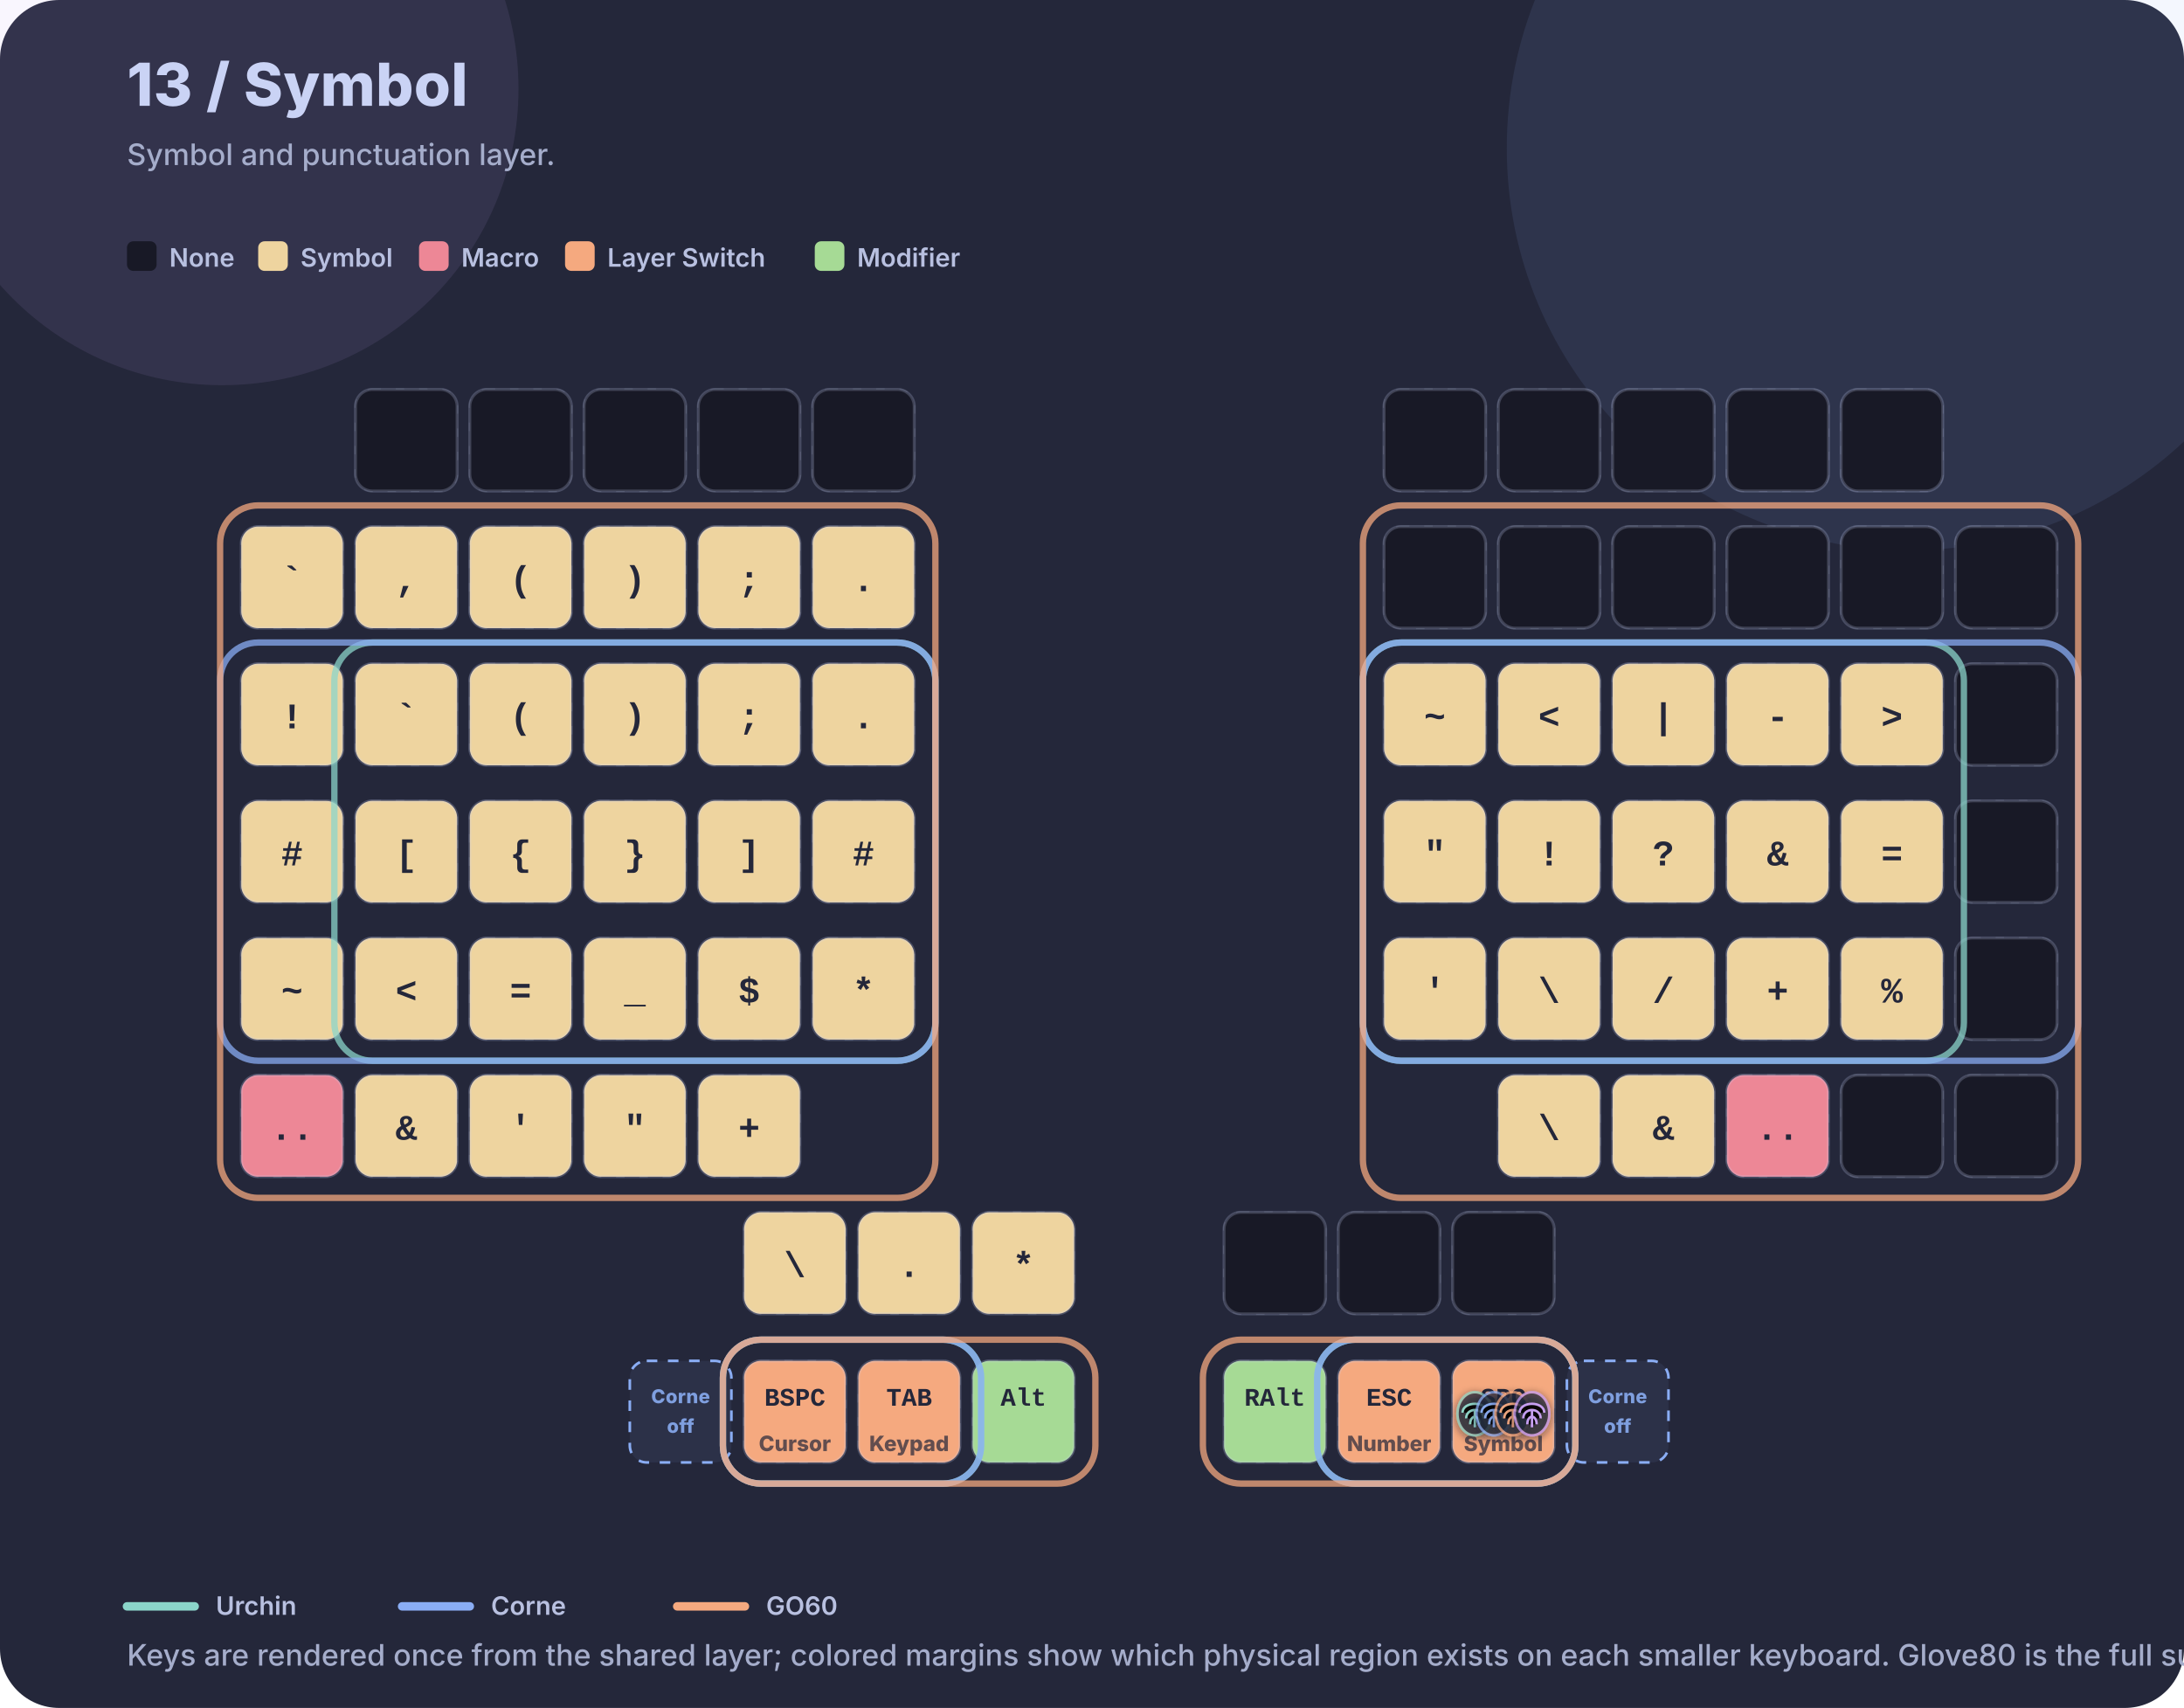
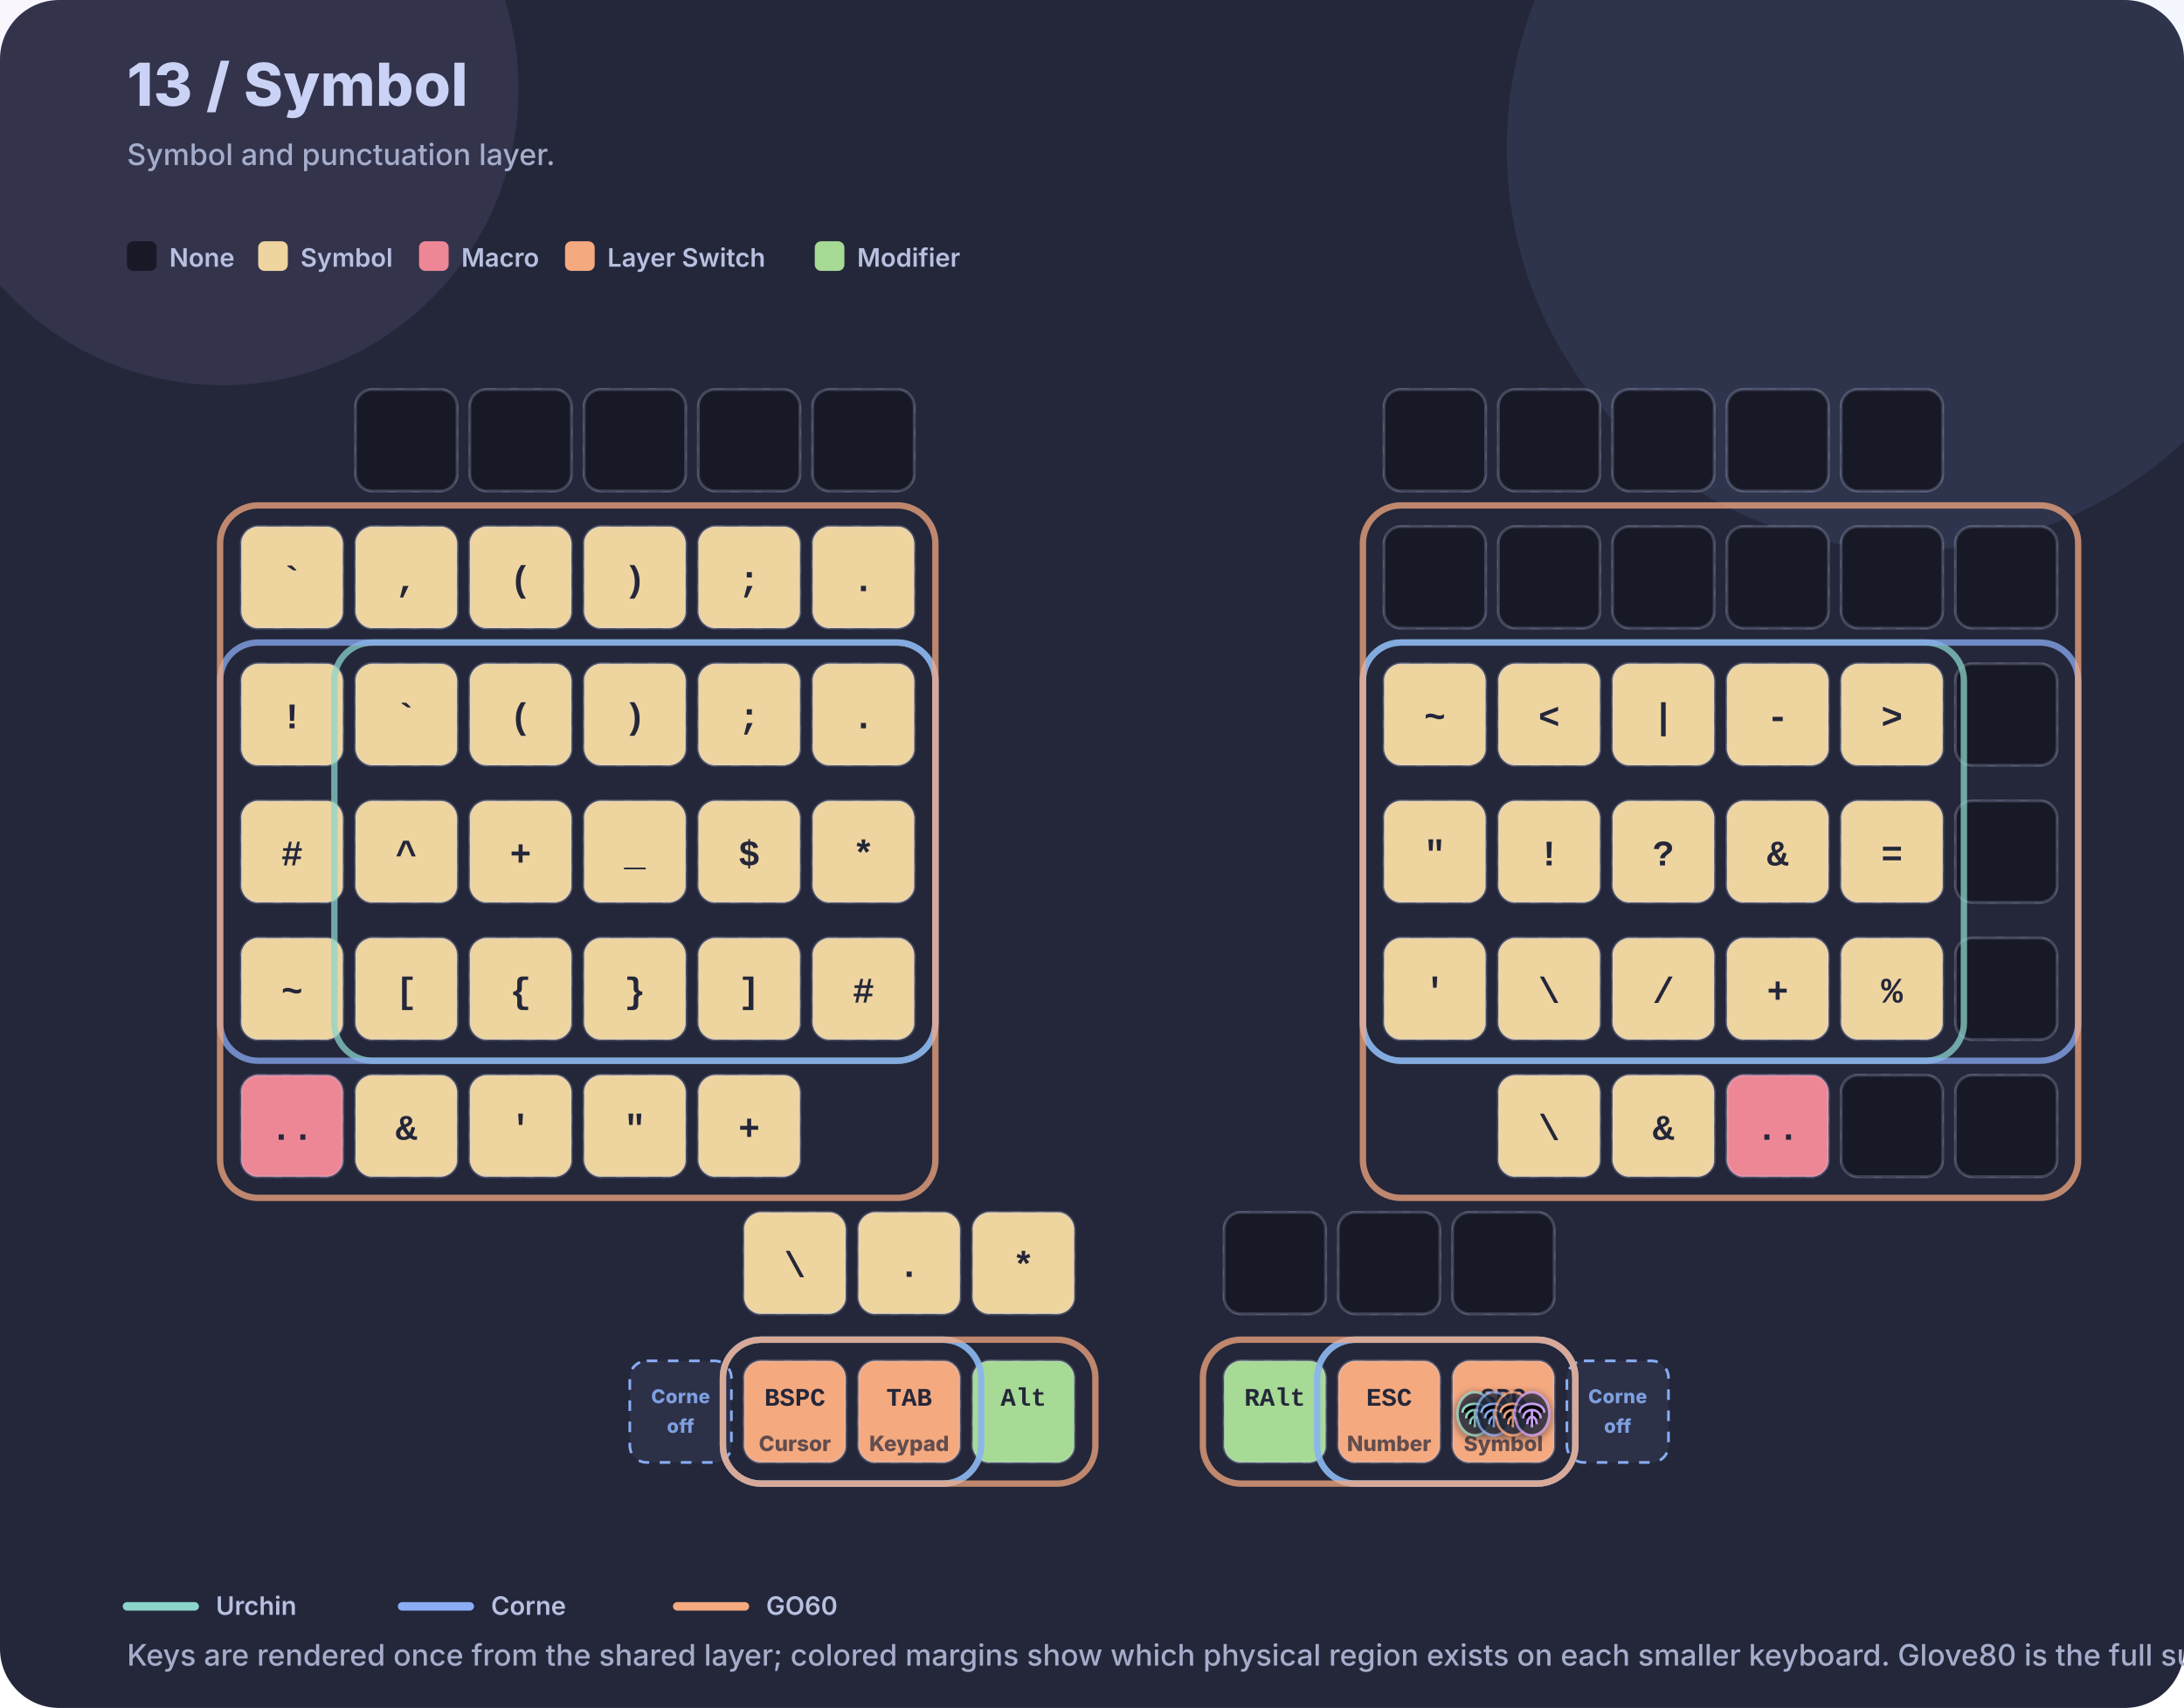
<svg xmlns="http://www.w3.org/2000/svg" width="1032" height="807" viewBox="0 0 1032 807" role="img" aria-labelledby="title desc">
  <style>
    .title { font: 800 28px Inter, Avenir Next, Segoe UI, sans-serif; fill: #cad3f5; letter-spacing: .2px; }
    .subtitle { font: 500 14px Inter, Avenir Next, Segoe UI, sans-serif; fill: #a5adcb; }
    .legend-text { font: 600 12px Inter, Avenir Next, Segoe UI, sans-serif; fill: #b8c0e0; }
    .tap { font-family: Berkeley Mono, SFMono-Regular, Consolas, Liberation Mono, monospace; font-weight: 800; text-anchor: middle; dominant-baseline: central; }
    .tap.transparent { font-size: 16px; fill: #6e738d; }
    .hold { font: 800 10px Inter, Avenir Next, Segoe UI, sans-serif; text-anchor: middle; dominant-baseline: central; }
    .key { stroke: rgba(202,211,245,.22); stroke-width: 1.4; }
    .ghost-key { fill: transparent; stroke: rgba(202,211,245,.13); stroke-width: 1; stroke-dasharray: 4 7; }
    .corne-disabled-thumb rect { fill: rgba(138,173,244,.08); stroke: #8aadf4; stroke-width: 1.25; stroke-dasharray: 5 5; }
    .corne-disabled-thumb text { font: 800 9px Inter, Avenir Next, Segoe UI, sans-serif; fill: #8aadf4; text-anchor: middle; letter-spacing: .15px; opacity: .88; }
    .keyboard-boundary { fill: transparent; stroke-width: 3; opacity: .74; }
    .layer-activator { opacity: .96; filter: drop-shadow(0 1px 2px rgba(24,25,38,.8)); }
    .layer-activator * { stroke: #24273a; stroke-width: 1.15; }
    .outline-legend-line { stroke-width: 4; stroke-linecap: round; }
    .shortcut path { fill: none; stroke: #8bd5ca; stroke-width: 1.2; opacity: .62; stroke-linecap: round; }
    .shortcut circle { fill: #8bd5ca; stroke: #24273a; stroke-width: 1.5; }
    .shortcut rect { fill: #181926; stroke: #8bd5ca; stroke-width: 1.2; }
    .shortcut text { font: 800 11px Inter, Avenir Next, Segoe UI, sans-serif; fill: #cad3f5; text-anchor: middle; letter-spacing: .2px; }
  </style>
  <rect x="0" y="0" width="1032" height="807" rx="28" fill="#24273a" />
  <circle cx="105" cy="42" r="140" fill="#c6a0f6" opacity="0.10" />
  <circle cx="902" cy="70" r="190" fill="#8aadf4" opacity="0.10" />
  <text x="60" y="50" class="title">13 / Symbol</text>
  <text x="60" y="78" class="subtitle">Symbol and punctuation layer.</text>
  <rect x="60" y="114" width="14" height="14" rx="3" fill="#181926" />
  <text x="80" y="126" class="legend-text">None</text>
  <rect x="122" y="114" width="14" height="14" rx="3" fill="#eed49f" />
  <text x="142" y="126" class="legend-text">Symbol</text>
  <rect x="198" y="114" width="14" height="14" rx="3" fill="#ed8796" />
  <text x="218" y="126" class="legend-text">Macro</text>
  <rect x="267" y="114" width="14" height="14" rx="3" fill="#f5a97f" />
  <text x="287" y="126" class="legend-text">Layer Switch</text>
  <rect x="385" y="114" width="14" height="14" rx="3" fill="#a6da95" />
  <text x="405" y="126" class="legend-text">Modifier</text>
  <g transform="translate(60 184)">
    <rect class="ghost-key" x="108" y="0" width="48" height="48" rx="8" />
    <rect class="ghost-key" x="162" y="0" width="48" height="48" rx="8" />
    <rect class="ghost-key" x="216" y="0" width="48" height="48" rx="8" />
    <rect class="ghost-key" x="270" y="0" width="48" height="48" rx="8" />
    <rect class="ghost-key" x="324" y="0" width="48" height="48" rx="8" />
    <rect class="ghost-key" x="594" y="0" width="48" height="48" rx="8" />
    <rect class="ghost-key" x="648" y="0" width="48" height="48" rx="8" />
    <rect class="ghost-key" x="702" y="0" width="48" height="48" rx="8" />
    <rect class="ghost-key" x="756" y="0" width="48" height="48" rx="8" />
    <rect class="ghost-key" x="810" y="0" width="48" height="48" rx="8" />
    <rect class="ghost-key" x="54" y="64.8" width="48" height="48" rx="8" />
    <rect class="ghost-key" x="108" y="64.8" width="48" height="48" rx="8" />
    <rect class="ghost-key" x="162" y="64.8" width="48" height="48" rx="8" />
    <rect class="ghost-key" x="216" y="64.8" width="48" height="48" rx="8" />
    <rect class="ghost-key" x="270" y="64.8" width="48" height="48" rx="8" />
    <rect class="ghost-key" x="324" y="64.8" width="48" height="48" rx="8" />
    <rect class="ghost-key" x="594" y="64.8" width="48" height="48" rx="8" />
    <rect class="ghost-key" x="648" y="64.8" width="48" height="48" rx="8" />
    <rect class="ghost-key" x="702" y="64.8" width="48" height="48" rx="8" />
    <rect class="ghost-key" x="756" y="64.8" width="48" height="48" rx="8" />
    <rect class="ghost-key" x="810" y="64.8" width="48" height="48" rx="8" />
    <rect class="ghost-key" x="864" y="64.8" width="48" height="48" rx="8" />
    <rect class="ghost-key" x="54" y="129.6" width="48" height="48" rx="8" />
    <rect class="ghost-key" x="108" y="129.6" width="48" height="48" rx="8" />
    <rect class="ghost-key" x="162" y="129.6" width="48" height="48" rx="8" />
    <rect class="ghost-key" x="216" y="129.6" width="48" height="48" rx="8" />
    <rect class="ghost-key" x="270" y="129.6" width="48" height="48" rx="8" />
    <rect class="ghost-key" x="324" y="129.6" width="48" height="48" rx="8" />
    <rect class="ghost-key" x="594" y="129.6" width="48" height="48" rx="8" />
    <rect class="ghost-key" x="648" y="129.6" width="48" height="48" rx="8" />
    <rect class="ghost-key" x="702" y="129.6" width="48" height="48" rx="8" />
    <rect class="ghost-key" x="756" y="129.6" width="48" height="48" rx="8" />
    <rect class="ghost-key" x="810" y="129.6" width="48" height="48" rx="8" />
    <rect class="ghost-key" x="864" y="129.6" width="48" height="48" rx="8" />
    <rect class="ghost-key" x="54" y="194.4" width="48" height="48" rx="8" />
    <rect class="ghost-key" x="108" y="194.4" width="48" height="48" rx="8" />
    <rect class="ghost-key" x="162" y="194.4" width="48" height="48" rx="8" />
    <rect class="ghost-key" x="216" y="194.4" width="48" height="48" rx="8" />
    <rect class="ghost-key" x="270" y="194.4" width="48" height="48" rx="8" />
    <rect class="ghost-key" x="324" y="194.4" width="48" height="48" rx="8" />
    <rect class="ghost-key" x="594" y="194.4" width="48" height="48" rx="8" />
    <rect class="ghost-key" x="648" y="194.4" width="48" height="48" rx="8" />
    <rect class="ghost-key" x="702" y="194.4" width="48" height="48" rx="8" />
    <rect class="ghost-key" x="756" y="194.4" width="48" height="48" rx="8" />
    <rect class="ghost-key" x="810" y="194.4" width="48" height="48" rx="8" />
    <rect class="ghost-key" x="864" y="194.4" width="48" height="48" rx="8" />
    <rect class="ghost-key" x="54" y="259.2" width="48" height="48" rx="8" />
    <rect class="ghost-key" x="108" y="259.2" width="48" height="48" rx="8" />
    <rect class="ghost-key" x="162" y="259.2" width="48" height="48" rx="8" />
    <rect class="ghost-key" x="216" y="259.2" width="48" height="48" rx="8" />
    <rect class="ghost-key" x="270" y="259.2" width="48" height="48" rx="8" />
    <rect class="ghost-key" x="324" y="259.2" width="48" height="48" rx="8" />
    <rect class="ghost-key" x="291.6" y="388.8" width="48" height="48" rx="8" />
    <rect class="ghost-key" x="345.6" y="388.8" width="48" height="48" rx="8" />
    <rect class="ghost-key" x="399.6" y="388.8" width="48" height="48" rx="8" />
    <rect class="ghost-key" x="518.4" y="388.8" width="48" height="48" rx="8" />
    <rect class="ghost-key" x="572.4" y="388.8" width="48" height="48" rx="8" />
    <rect class="ghost-key" x="626.4" y="388.8" width="48" height="48" rx="8" />
    <rect class="ghost-key" x="594" y="259.2" width="48" height="48" rx="8" />
    <rect class="ghost-key" x="648" y="259.2" width="48" height="48" rx="8" />
    <rect class="ghost-key" x="702" y="259.2" width="48" height="48" rx="8" />
    <rect class="ghost-key" x="756" y="259.2" width="48" height="48" rx="8" />
    <rect class="ghost-key" x="810" y="259.2" width="48" height="48" rx="8" />
    <rect class="ghost-key" x="864" y="259.2" width="48" height="48" rx="8" />
    <rect class="ghost-key" x="54" y="324" width="48" height="48" rx="8" />
    <rect class="ghost-key" x="108" y="324" width="48" height="48" rx="8" />
    <rect class="ghost-key" x="162" y="324" width="48" height="48" rx="8" />
    <rect class="ghost-key" x="216" y="324" width="48" height="48" rx="8" />
    <rect class="ghost-key" x="270" y="324" width="48" height="48" rx="8" />
    <rect class="ghost-key" x="291.6" y="459" width="48" height="48" rx="8" />
    <rect class="ghost-key" x="345.6" y="459" width="48" height="48" rx="8" />
    <rect class="ghost-key" x="399.6" y="459" width="48" height="48" rx="8" />
    <rect class="ghost-key" x="518.4" y="459" width="48" height="48" rx="8" />
    <rect class="ghost-key" x="572.4" y="459" width="48" height="48" rx="8" />
    <rect class="ghost-key" x="626.4" y="459" width="48" height="48" rx="8" />
    <rect class="ghost-key" x="648" y="324" width="48" height="48" rx="8" />
    <rect class="ghost-key" x="702" y="324" width="48" height="48" rx="8" />
    <rect class="ghost-key" x="756" y="324" width="48" height="48" rx="8" />
    <rect class="ghost-key" x="810" y="324" width="48" height="48" rx="8" />
    <rect class="ghost-key" x="864" y="324" width="48" height="48" rx="8" />
    <g class="corne-disabled-thumb" aria-label="Corne disabled thumb key">
      <rect x="237.6" y="459" width="48" height="48" rx="8" />
      <text x="261.6" y="479">Corne</text>
      <text x="261.6" y="493">off</text>
    </g>
    <g class="corne-disabled-thumb" aria-label="Corne disabled thumb key">
      <rect x="680.4" y="459" width="48" height="48" rx="8" />
      <text x="704.4" y="479">Corne</text>
      <text x="704.4" y="493">off</text>
    </g>
    <rect class="key" x="108" y="0" width="48" height="48" rx="8" fill="#181926" />
    <rect class="key" x="162" y="0" width="48" height="48" rx="8" fill="#181926" />
    <rect class="key" x="216" y="0" width="48" height="48" rx="8" fill="#181926" />
    <rect class="key" x="270" y="0" width="48" height="48" rx="8" fill="#181926" />
    <rect class="key" x="324" y="0" width="48" height="48" rx="8" fill="#181926" />
    <rect class="key" x="594" y="0" width="48" height="48" rx="8" fill="#181926" />
    <rect class="key" x="648" y="0" width="48" height="48" rx="8" fill="#181926" />
    <rect class="key" x="702" y="0" width="48" height="48" rx="8" fill="#181926" />
    <rect class="key" x="756" y="0" width="48" height="48" rx="8" fill="#181926" />
    <rect class="key" x="810" y="0" width="48" height="48" rx="8" fill="#181926" />
    <rect class="key" x="54" y="64.8" width="48" height="48" rx="8" fill="#eed49f" />
    <text x="78" y="90.8" class="tap" style="font-size:17px;fill:#24273a">`</text>
    <rect class="key" x="108" y="64.8" width="48" height="48" rx="8" fill="#eed49f" />
    <text x="132" y="90.8" class="tap" style="font-size:17px;fill:#24273a">,</text>
    <rect class="key" x="162" y="64.8" width="48" height="48" rx="8" fill="#eed49f" />
    <text x="186" y="90.8" class="tap" style="font-size:17px;fill:#24273a">(</text>
    <rect class="key" x="216" y="64.8" width="48" height="48" rx="8" fill="#eed49f" />
    <text x="240" y="90.8" class="tap" style="font-size:17px;fill:#24273a">)</text>
    <rect class="key" x="270" y="64.8" width="48" height="48" rx="8" fill="#eed49f" />
    <text x="294" y="90.8" class="tap" style="font-size:17px;fill:#24273a">;</text>
    <rect class="key" x="324" y="64.8" width="48" height="48" rx="8" fill="#eed49f" />
    <text x="348" y="90.8" class="tap" style="font-size:17px;fill:#24273a">.</text>
    <rect class="key" x="594" y="64.8" width="48" height="48" rx="8" fill="#181926" />
    <rect class="key" x="648" y="64.8" width="48" height="48" rx="8" fill="#181926" />
    <rect class="key" x="702" y="64.8" width="48" height="48" rx="8" fill="#181926" />
    <rect class="key" x="756" y="64.8" width="48" height="48" rx="8" fill="#181926" />
    <rect class="key" x="810" y="64.8" width="48" height="48" rx="8" fill="#181926" />
    <rect class="key" x="864" y="64.8" width="48" height="48" rx="8" fill="#181926" />
    <rect class="key" x="54" y="129.6" width="48" height="48" rx="8" fill="#eed49f" />
    <text x="78" y="155.6" class="tap" style="font-size:17px;fill:#24273a">!</text>
    <rect class="key" x="108" y="129.6" width="48" height="48" rx="8" fill="#eed49f" />
    <text x="132" y="155.6" class="tap" style="font-size:17px;fill:#24273a">`</text>
    <rect class="key" x="162" y="129.6" width="48" height="48" rx="8" fill="#eed49f" />
    <text x="186" y="155.6" class="tap" style="font-size:17px;fill:#24273a">(</text>
    <rect class="key" x="216" y="129.6" width="48" height="48" rx="8" fill="#eed49f" />
    <text x="240" y="155.6" class="tap" style="font-size:17px;fill:#24273a">)</text>
    <rect class="key" x="270" y="129.6" width="48" height="48" rx="8" fill="#eed49f" />
    <text x="294" y="155.6" class="tap" style="font-size:17px;fill:#24273a">;</text>
    <rect class="key" x="324" y="129.6" width="48" height="48" rx="8" fill="#eed49f" />
    <text x="348" y="155.6" class="tap" style="font-size:17px;fill:#24273a">.</text>
    <rect class="key" x="594" y="129.6" width="48" height="48" rx="8" fill="#eed49f" />
    <text x="618" y="155.6" class="tap" style="font-size:17px;fill:#24273a">~</text>
    <rect class="key" x="648" y="129.6" width="48" height="48" rx="8" fill="#eed49f" />
    <text x="672" y="155.6" class="tap" style="font-size:17px;fill:#24273a">&lt;</text>
    <rect class="key" x="702" y="129.6" width="48" height="48" rx="8" fill="#eed49f" />
    <text x="726" y="155.6" class="tap" style="font-size:17px;fill:#24273a">|</text>
    <rect class="key" x="756" y="129.6" width="48" height="48" rx="8" fill="#eed49f" />
    <text x="780" y="155.6" class="tap" style="font-size:17px;fill:#24273a">-</text>
    <rect class="key" x="810" y="129.6" width="48" height="48" rx="8" fill="#eed49f" />
    <text x="834" y="155.6" class="tap" style="font-size:17px;fill:#24273a">&gt;</text>
    <rect class="key" x="864" y="129.6" width="48" height="48" rx="8" fill="#181926" />
    <rect class="key" x="54" y="194.4" width="48" height="48" rx="8" fill="#eed49f" />
    <text x="78" y="220.4" class="tap" style="font-size:17px;fill:#24273a">#</text>
    <rect class="key" x="108" y="194.4" width="48" height="48" rx="8" fill="#eed49f" />
-     <text x="132" y="220.4" class="tap" style="font-size:17px;fill:#24273a">[</text>
+     <text x="132" y="220.4" class="tap" style="font-size:17px;fill:#24273a">^</text>
    <rect class="key" x="162" y="194.4" width="48" height="48" rx="8" fill="#eed49f" />
-     <text x="186" y="220.4" class="tap" style="font-size:17px;fill:#24273a">{</text>
+     <text x="186" y="220.4" class="tap" style="font-size:17px;fill:#24273a">+</text>
    <rect class="key" x="216" y="194.4" width="48" height="48" rx="8" fill="#eed49f" />
-     <text x="240" y="220.4" class="tap" style="font-size:17px;fill:#24273a">}</text>
+     <text x="240" y="220.4" class="tap" style="font-size:17px;fill:#24273a">_</text>
    <rect class="key" x="270" y="194.4" width="48" height="48" rx="8" fill="#eed49f" />
-     <text x="294" y="220.4" class="tap" style="font-size:17px;fill:#24273a">]</text>
+     <text x="294" y="220.4" class="tap" style="font-size:17px;fill:#24273a">$</text>
    <rect class="key" x="324" y="194.4" width="48" height="48" rx="8" fill="#eed49f" />
-     <text x="348" y="220.4" class="tap" style="font-size:17px;fill:#24273a">#</text>
+     <text x="348" y="220.4" class="tap" style="font-size:17px;fill:#24273a">*</text>
    <rect class="key" x="594" y="194.4" width="48" height="48" rx="8" fill="#eed49f" />
    <text x="618" y="220.4" class="tap" style="font-size:17px;fill:#24273a">"</text>
    <rect class="key" x="648" y="194.4" width="48" height="48" rx="8" fill="#eed49f" />
    <text x="672" y="220.4" class="tap" style="font-size:17px;fill:#24273a">!</text>
    <rect class="key" x="702" y="194.4" width="48" height="48" rx="8" fill="#eed49f" />
    <text x="726" y="220.4" class="tap" style="font-size:17px;fill:#24273a">?</text>
    <rect class="key" x="756" y="194.4" width="48" height="48" rx="8" fill="#eed49f" />
    <text x="780" y="220.4" class="tap" style="font-size:17px;fill:#24273a">&amp;</text>
    <rect class="key" x="810" y="194.4" width="48" height="48" rx="8" fill="#eed49f" />
    <text x="834" y="220.4" class="tap" style="font-size:17px;fill:#24273a">=</text>
    <rect class="key" x="864" y="194.4" width="48" height="48" rx="8" fill="#181926" />
    <rect class="key" x="54" y="259.2" width="48" height="48" rx="8" fill="#eed49f" />
    <text x="78" y="285.2" class="tap" style="font-size:17px;fill:#24273a">~</text>
    <rect class="key" x="108" y="259.2" width="48" height="48" rx="8" fill="#eed49f" />
-     <text x="132" y="285.2" class="tap" style="font-size:17px;fill:#24273a">&lt;</text>
+     <text x="132" y="285.2" class="tap" style="font-size:17px;fill:#24273a">[</text>
    <rect class="key" x="162" y="259.2" width="48" height="48" rx="8" fill="#eed49f" />
-     <text x="186" y="285.2" class="tap" style="font-size:17px;fill:#24273a">=</text>
+     <text x="186" y="285.2" class="tap" style="font-size:17px;fill:#24273a">{</text>
    <rect class="key" x="216" y="259.2" width="48" height="48" rx="8" fill="#eed49f" />
-     <text x="240" y="285.2" class="tap" style="font-size:17px;fill:#24273a">_</text>
+     <text x="240" y="285.2" class="tap" style="font-size:17px;fill:#24273a">}</text>
    <rect class="key" x="270" y="259.2" width="48" height="48" rx="8" fill="#eed49f" />
-     <text x="294" y="285.2" class="tap" style="font-size:17px;fill:#24273a">$</text>
+     <text x="294" y="285.2" class="tap" style="font-size:17px;fill:#24273a">]</text>
    <rect class="key" x="324" y="259.2" width="48" height="48" rx="8" fill="#eed49f" />
-     <text x="348" y="285.2" class="tap" style="font-size:17px;fill:#24273a">*</text>
+     <text x="348" y="285.2" class="tap" style="font-size:17px;fill:#24273a">#</text>
    <rect class="key" x="291.6" y="388.8" width="48" height="48" rx="8" fill="#eed49f" />
    <text x="315.6" y="414.8" class="tap" style="font-size:17px;fill:#24273a">\</text>
    <rect class="key" x="345.6" y="388.8" width="48" height="48" rx="8" fill="#eed49f" />
    <text x="369.6" y="414.8" class="tap" style="font-size:17px;fill:#24273a">.</text>
    <rect class="key" x="399.6" y="388.8" width="48" height="48" rx="8" fill="#eed49f" />
    <text x="423.6" y="414.8" class="tap" style="font-size:17px;fill:#24273a">*</text>
    <rect class="key" x="518.4" y="388.8" width="48" height="48" rx="8" fill="#181926" />
    <rect class="key" x="572.4" y="388.8" width="48" height="48" rx="8" fill="#181926" />
    <rect class="key" x="626.4" y="388.8" width="48" height="48" rx="8" fill="#181926" />
    <rect class="key" x="594" y="259.2" width="48" height="48" rx="8" fill="#eed49f" />
    <text x="618" y="285.2" class="tap" style="font-size:17px;fill:#24273a">'</text>
    <rect class="key" x="648" y="259.2" width="48" height="48" rx="8" fill="#eed49f" />
    <text x="672" y="285.2" class="tap" style="font-size:17px;fill:#24273a">\</text>
    <rect class="key" x="702" y="259.2" width="48" height="48" rx="8" fill="#eed49f" />
    <text x="726" y="285.2" class="tap" style="font-size:17px;fill:#24273a">/</text>
    <rect class="key" x="756" y="259.2" width="48" height="48" rx="8" fill="#eed49f" />
    <text x="780" y="285.2" class="tap" style="font-size:17px;fill:#24273a">+</text>
    <rect class="key" x="810" y="259.2" width="48" height="48" rx="8" fill="#eed49f" />
    <text x="834" y="285.2" class="tap" style="font-size:17px;fill:#24273a">%</text>
    <rect class="key" x="864" y="259.2" width="48" height="48" rx="8" fill="#181926" />
    <rect class="key" x="54" y="324" width="48" height="48" rx="8" fill="#ed8796" />
    <text x="78" y="350" class="tap" style="font-size:17px;fill:#24273a">..</text>
    <rect class="key" x="108" y="324" width="48" height="48" rx="8" fill="#eed49f" />
    <text x="132" y="350" class="tap" style="font-size:17px;fill:#24273a">&amp;</text>
    <rect class="key" x="162" y="324" width="48" height="48" rx="8" fill="#eed49f" />
    <text x="186" y="350" class="tap" style="font-size:17px;fill:#24273a">'</text>
    <rect class="key" x="216" y="324" width="48" height="48" rx="8" fill="#eed49f" />
    <text x="240" y="350" class="tap" style="font-size:17px;fill:#24273a">"</text>
    <rect class="key" x="270" y="324" width="48" height="48" rx="8" fill="#eed49f" />
    <text x="294" y="350" class="tap" style="font-size:17px;fill:#24273a">+</text>
    <rect class="key" x="291.6" y="459" width="48" height="48" rx="8" fill="#f5a97f" />
    <text x="315.6" y="477" class="tap" style="font-size:12px;fill:#24273a">BSPC</text>
    <text x="315.6" y="498" class="hold" style="fill:rgba(36,39,58,0.70)">Cursor</text>
    <rect class="key" x="345.6" y="459" width="48" height="48" rx="8" fill="#f5a97f" />
    <text x="369.6" y="477" class="tap" style="font-size:12px;fill:#24273a">TAB</text>
    <text x="369.6" y="498" class="hold" style="fill:rgba(36,39,58,0.70)">Keypad</text>
    <rect class="key" x="399.6" y="459" width="48" height="48" rx="8" fill="#a6da95" />
    <text x="423.6" y="477" class="tap" style="font-size:12px;fill:#24273a">Alt</text>
    <rect class="key" x="518.4" y="459" width="48" height="48" rx="8" fill="#a6da95" />
    <text x="542.4" y="477" class="tap" style="font-size:12px;fill:#24273a">RAlt</text>
    <rect class="key" x="572.4" y="459" width="48" height="48" rx="8" fill="#f5a97f" />
    <text x="596.4" y="477" class="tap" style="font-size:12px;fill:#24273a">ESC</text>
    <text x="596.4" y="498" class="hold" style="fill:rgba(36,39,58,0.70)">Number</text>
    <rect class="key" x="626.4" y="459" width="48" height="48" rx="8" fill="#f5a97f" />
    <text x="650.4" y="477" class="tap" style="font-size:12px;fill:#24273a">SPC</text>
    <text x="650.4" y="498" class="hold" style="fill:rgba(36,39,58,0.70)">Symbol</text>
    <rect class="key" x="648" y="324" width="48" height="48" rx="8" fill="#eed49f" />
    <text x="672" y="350" class="tap" style="font-size:17px;fill:#24273a">\</text>
    <rect class="key" x="702" y="324" width="48" height="48" rx="8" fill="#eed49f" />
    <text x="726" y="350" class="tap" style="font-size:17px;fill:#24273a">&amp;</text>
    <rect class="key" x="756" y="324" width="48" height="48" rx="8" fill="#ed8796" />
    <text x="780" y="350" class="tap" style="font-size:17px;fill:#24273a">..</text>
    <rect class="key" x="810" y="324" width="48" height="48" rx="8" fill="#181926" />
    <rect class="key" x="864" y="324" width="48" height="48" rx="8" fill="#181926" />
    <rect class="keyboard-boundary" x="98" y="119.6" width="284" height="197.6" rx="18" style="stroke:#8bd5ca" />
    <rect class="keyboard-boundary" x="584" y="119.6" width="284" height="197.6" rx="18" style="stroke:#8bd5ca" />
    <rect class="keyboard-boundary" x="281.6" y="449" width="122" height="68" rx="18" style="stroke:#8bd5ca" />
    <rect class="keyboard-boundary" x="562.4" y="449" width="122" height="68" rx="18" style="stroke:#8bd5ca" />
    <rect class="keyboard-boundary" x="44" y="119.6" width="338" height="197.6" rx="18" style="stroke:#8aadf4" />
    <rect class="keyboard-boundary" x="584" y="119.6" width="338" height="197.6" rx="18" style="stroke:#8aadf4" />
    <rect class="keyboard-boundary" x="281.6" y="449" width="122" height="68" rx="18" style="stroke:#8aadf4" />
    <rect class="keyboard-boundary" x="562.4" y="449" width="122" height="68" rx="18" style="stroke:#8aadf4" />
    <rect class="keyboard-boundary" x="44" y="54.8" width="338" height="327.2" rx="18" style="stroke:#f5a97f" />
    <rect class="keyboard-boundary" x="584" y="54.8" width="338" height="327.2" rx="18" style="stroke:#f5a97f" />
    <rect class="keyboard-boundary" x="281.6" y="449" width="176" height="68" rx="18" style="stroke:#f5a97f" />
    <rect class="keyboard-boundary" x="508.4" y="449" width="176" height="68" rx="18" style="stroke:#f5a97f" />
    <g class="layer-activator" aria-label="Urchin activation key" transform="translate(636.9 484.0)">
      <ellipse cx="0" cy="0" rx="8.2" ry="10.2" style="fill:#24273a;opacity:.72;stroke:#8bd5ca;stroke-width:1.2" />
      <path d="M -5.8 -0.5 C -5.8 -6.1, 5.8 -6.1, 5.8 -0.5" style="stroke:#8bd5ca" />
      <path d="M -4.1 2.2 C -4.1 -3.1, 4.1 -3.1, 4.1 2.2" style="stroke:#8bd5ca" />
      <path d="M -2.2 5.0 C -2.2 .2, 2.2 .2, 2.2 5.0" style="stroke:#8bd5ca" />
      <path d="M 0 -1.4 L 0 6.4" style="stroke:#8bd5ca" />
    </g>
    <g class="layer-activator" aria-label="Corne activation key" transform="translate(645.9 484.0)">
      <ellipse cx="0" cy="0" rx="8.2" ry="10.2" style="fill:#24273a;opacity:.72;stroke:#8aadf4;stroke-width:1.2" />
      <path d="M -5.8 -0.5 C -5.8 -6.1, 5.8 -6.1, 5.8 -0.5" style="stroke:#8aadf4" />
      <path d="M -4.1 2.2 C -4.1 -3.1, 4.1 -3.1, 4.1 2.2" style="stroke:#8aadf4" />
      <path d="M -2.2 5.0 C -2.2 .2, 2.2 .2, 2.2 5.0" style="stroke:#8aadf4" />
      <path d="M 0 -1.4 L 0 6.4" style="stroke:#8aadf4" />
    </g>
    <g class="layer-activator" aria-label="GO60 activation key" transform="translate(654.9 484.0)">
      <ellipse cx="0" cy="0" rx="8.2" ry="10.2" style="fill:#24273a;opacity:.72;stroke:#f5a97f;stroke-width:1.2" />
      <path d="M -5.8 -0.5 C -5.8 -6.1, 5.8 -6.1, 5.8 -0.5" style="stroke:#f5a97f" />
      <path d="M -4.1 2.2 C -4.1 -3.1, 4.1 -3.1, 4.1 2.2" style="stroke:#f5a97f" />
      <path d="M -2.2 5.0 C -2.2 .2, 2.2 .2, 2.2 5.0" style="stroke:#f5a97f" />
      <path d="M 0 -1.4 L 0 6.4" style="stroke:#f5a97f" />
    </g>
    <g class="layer-activator" aria-label="Glove80 activation key" transform="translate(663.9 484.0)">
      <ellipse cx="0" cy="0" rx="8.2" ry="10.2" style="fill:#24273a;opacity:.72;stroke:#c6a0f6;stroke-width:1.2" />
      <path d="M -5.8 -0.5 C -5.8 -6.1, 5.8 -6.1, 5.8 -0.5" style="stroke:#c6a0f6" />
      <path d="M -4.1 2.2 C -4.1 -3.1, 4.1 -3.1, 4.1 2.2" style="stroke:#c6a0f6" />
      <path d="M -2.2 5.0 C -2.2 .2, 2.2 .2, 2.2 5.0" style="stroke:#c6a0f6" />
      <path d="M 0 -1.4 L 0 6.4" style="stroke:#c6a0f6" />
    </g>
  </g>
  <line x1="60" y1="759" x2="92" y2="759" class="outline-legend-line" style="stroke:#8bd5ca" />
  <text x="102" y="763" class="legend-text">Urchin</text>
  <line x1="190" y1="759" x2="222" y2="759" class="outline-legend-line" style="stroke:#8aadf4" />
  <text x="232" y="763" class="legend-text">Corne</text>
  <line x1="320" y1="759" x2="352" y2="759" class="outline-legend-line" style="stroke:#f5a97f" />
  <text x="362" y="763" class="legend-text">GO60</text>
  <text x="60" y="787" class="subtitle">Keys are rendered once from the shared layer; colored margins show which physical region exists on each smaller keyboard. Glove80 is the full superset.</text>
</svg>
